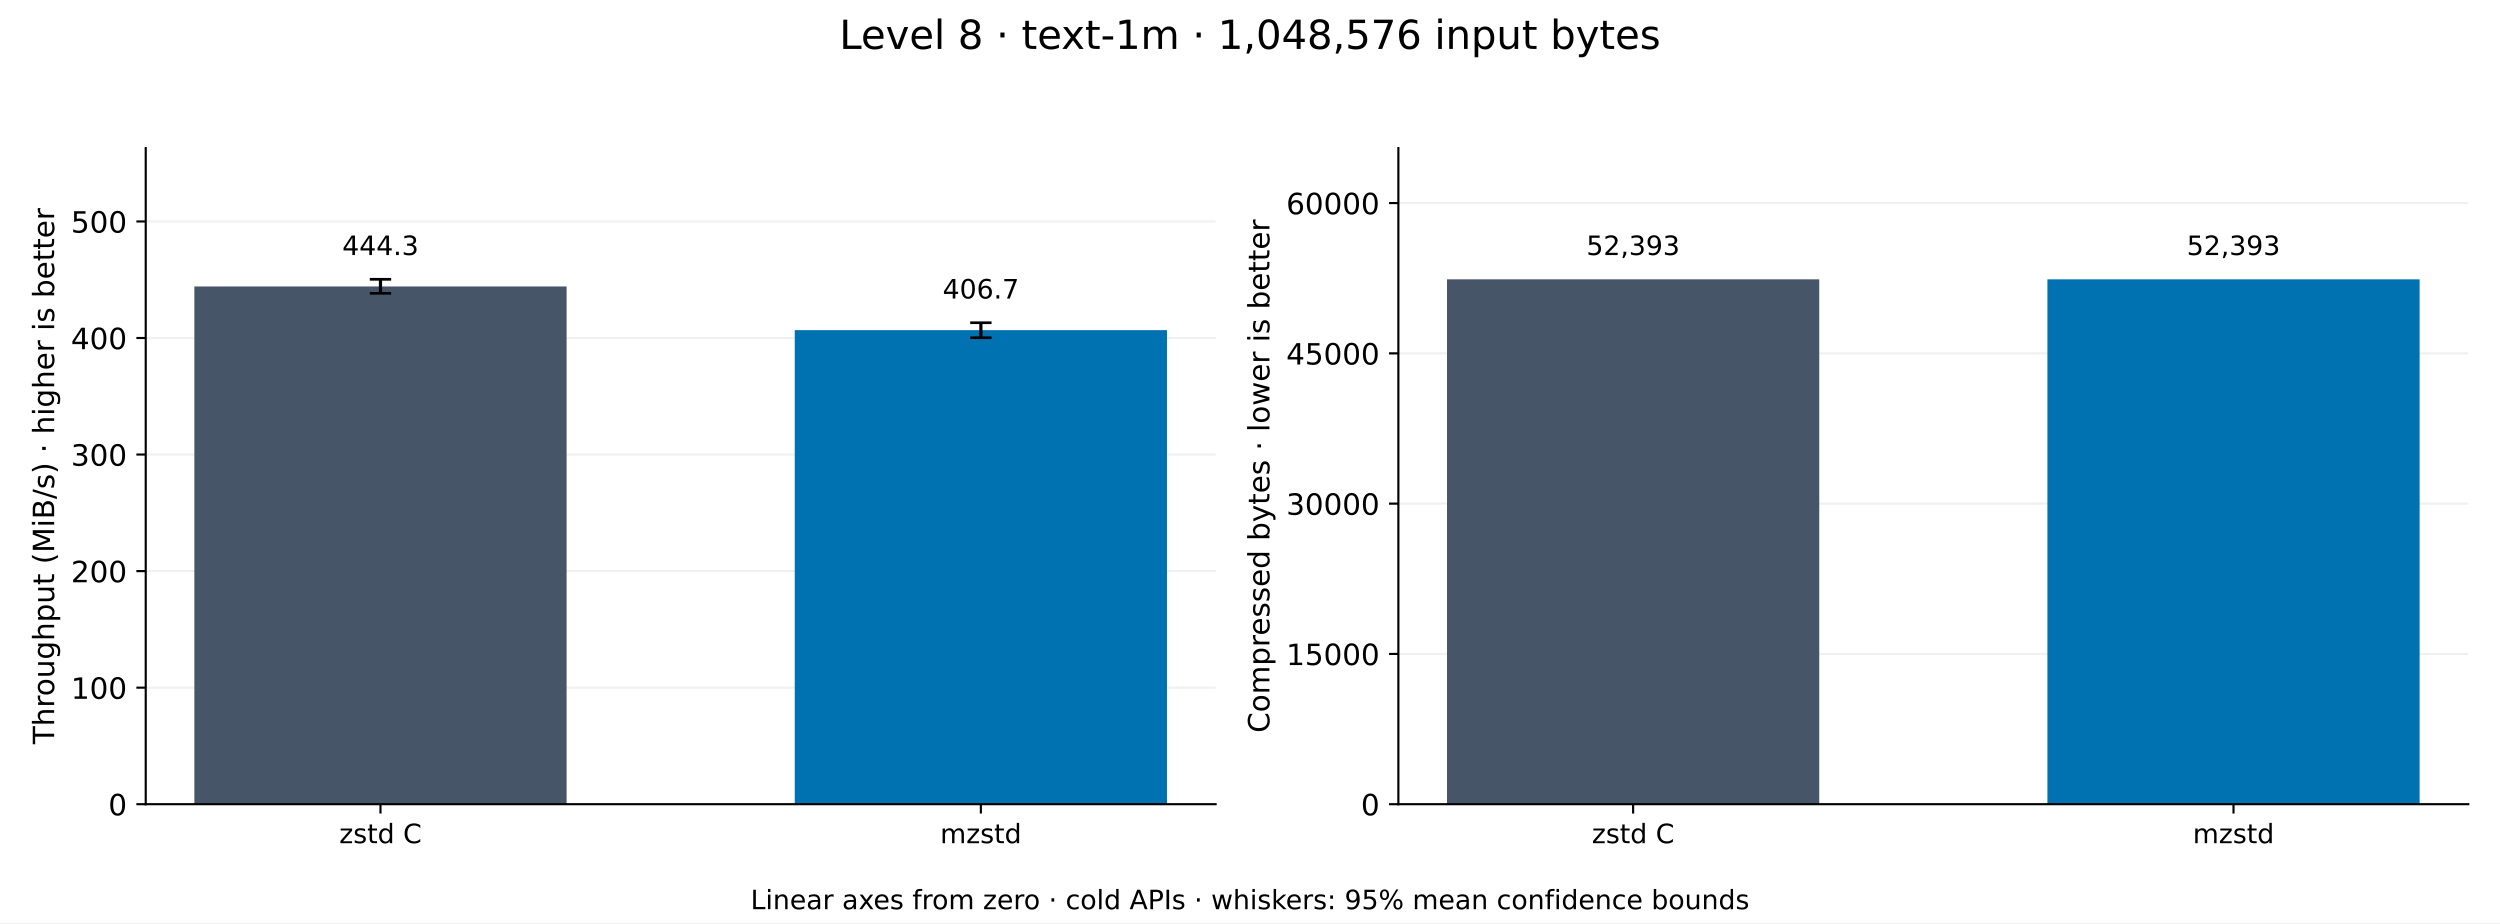
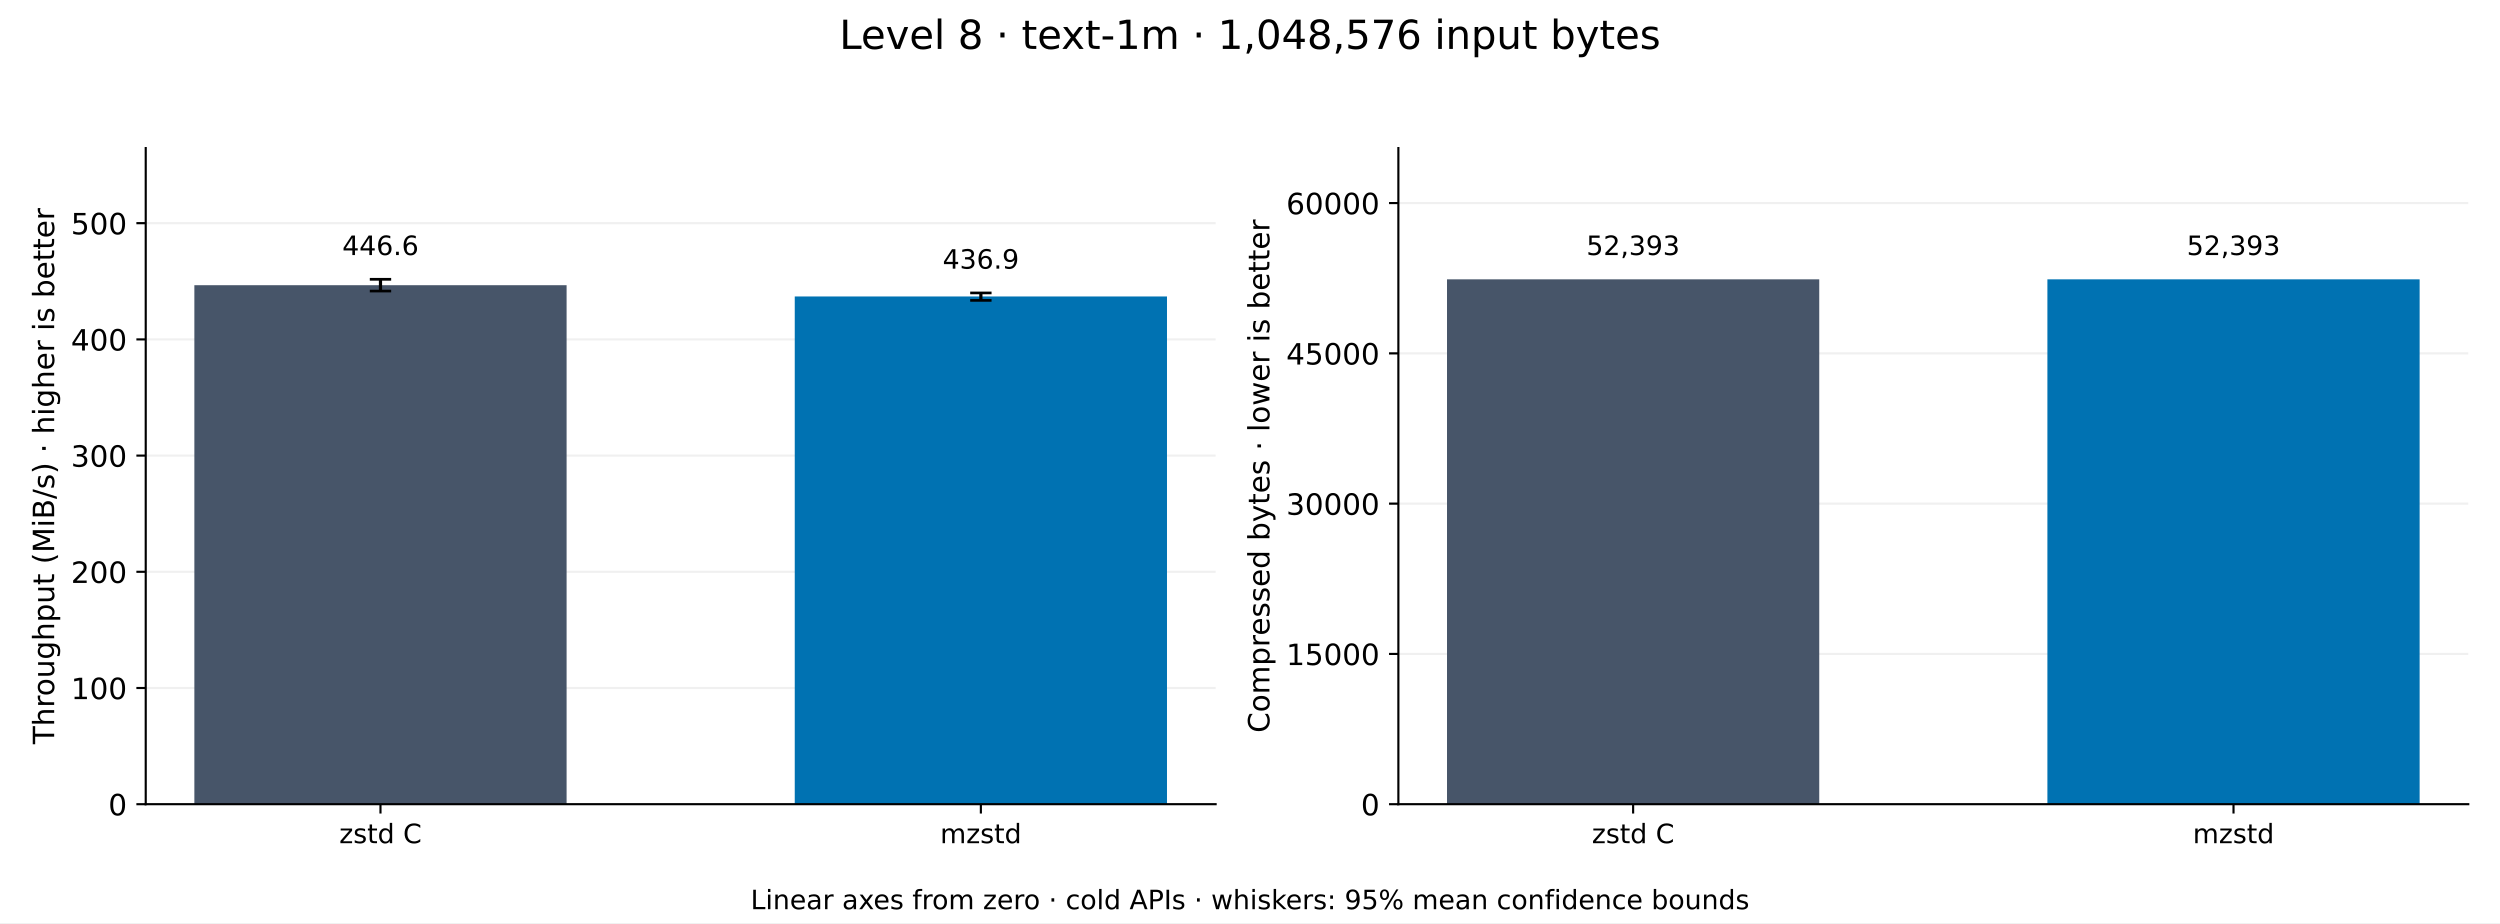
<svg xmlns="http://www.w3.org/2000/svg" xmlns:xlink="http://www.w3.org/1999/xlink" width="936pt" height="345.6pt" viewBox="0 0 936 345.6" version="1.1">
  <defs>
    <style type="text/css">*{stroke-linejoin: round; stroke-linecap: butt}</style>
  </defs>
  <g id="figure_1">
    <g id="patch_1">
      <path d="M 0 345.6 L 936 345.6 L 936 0 L 0 0 z " style="fill: #ffffff" />
    </g>
    <g id="axes_1">
      <g id="patch_2">
        <path d="M 54.56 301.088 L 455.13 301.088 L 455.13 55.44 L 54.56 55.44 z " style="fill: #ffffff" />
      </g>
      <g id="matplotlib.axis_1">
        <g id="xtick_1">
          <g id="line2d_1">
            <defs>
              <path id="mcbfd24ea1b" d="M 0 0 L 0 3.5 " style="stroke: #000000; stroke-width: 0.8" />
            </defs>
            <g>
              <use xlink:href="#mcbfd24ea1b" x="142.452" y="301.088" style="stroke: #000000; stroke-width: 0.8" />
            </g>
          </g>
          <g id="text_1">
            <text style="font-size: 10px; font-family: 'DejaVu Sans', 'Bitstream Vera Sans', 'Computer Modern Sans Serif', 'Lucida Grande', 'Verdana', 'Geneva', 'Lucid', 'Arial', 'Helvetica', 'Avant Garde', sans-serif; text-anchor: middle" x="142.452" y="315.686" transform="rotate(-0 142.4516 315.6864)">zstd C</text>
          </g>
        </g>
        <g id="xtick_2">
          <g id="line2d_2">
            <g>
              <use xlink:href="#mcbfd24ea1b" x="367.238" y="301.088" style="stroke: #000000; stroke-width: 0.8" />
            </g>
          </g>
          <g id="text_2">
            <text style="font-size: 10px; font-family: 'DejaVu Sans', 'Bitstream Vera Sans', 'Computer Modern Sans Serif', 'Lucida Grande', 'Verdana', 'Geneva', 'Lucid', 'Arial', 'Helvetica', 'Avant Garde', sans-serif; text-anchor: middle" x="367.238" y="315.686" transform="rotate(-0 367.2384 315.6864)">mzstd</text>
          </g>
        </g>
      </g>
      <g id="matplotlib.axis_2">
        <g id="ytick_1">
          <g id="line2d_3">
            <path d="M 54.56 301.088 L 455.13 301.088 " clip-path="url(#pa67cffac88)" style="fill: none; stroke: #b0b0b0; stroke-opacity: 0.18; stroke-width: 0.8; stroke-linecap: square" />
          </g>
          <g id="line2d_4">
            <defs>
              <path id="m862e928616" d="M 0 0 L -3.5 0 " style="stroke: #000000; stroke-width: 0.8" />
            </defs>
            <g>
              <use xlink:href="#m862e928616" x="54.56" y="301.088" style="stroke: #000000; stroke-width: 0.8" />
            </g>
          </g>
          <g id="text_3">
            <text style="font-size: 11px; font-family: 'DejaVu Sans', 'Bitstream Vera Sans', 'Computer Modern Sans Serif', 'Lucida Grande', 'Verdana', 'Geneva', 'Lucid', 'Arial', 'Helvetica', 'Avant Garde', sans-serif; text-anchor: end" x="47.56" y="305.267" transform="rotate(-0 47.56 305.2671)">0</text>
          </g>
        </g>
        <g id="ytick_2">
          <g id="line2d_5">
-             <path d="M 54.56 257.454 L 455.13 257.454 " clip-path="url(#pa67cffac88)" style="fill: none; stroke: #b0b0b0; stroke-opacity: 0.18; stroke-width: 0.8; stroke-linecap: square" />
+             <path d="M 54.56 257.581 L 455.13 257.581 " clip-path="url(#pa67cffac88)" style="fill: none; stroke: #b0b0b0; stroke-opacity: 0.18; stroke-width: 0.8; stroke-linecap: square" />
          </g>
          <g id="line2d_6">
            <g>
-               <use xlink:href="#m862e928616" x="54.56" y="257.454" style="stroke: #000000; stroke-width: 0.8" />
+               <use xlink:href="#m862e928616" x="54.56" y="257.581" style="stroke: #000000; stroke-width: 0.8" />
            </g>
          </g>
          <g id="text_4">
-             <text style="font-size: 11px; font-family: 'DejaVu Sans', 'Bitstream Vera Sans', 'Computer Modern Sans Serif', 'Lucida Grande', 'Verdana', 'Geneva', 'Lucid', 'Arial', 'Helvetica', 'Avant Garde', sans-serif; text-anchor: end" x="47.56" y="261.633" transform="rotate(-0 47.56 261.6329)">100</text>
+             <text style="font-size: 11px; font-family: 'DejaVu Sans', 'Bitstream Vera Sans', 'Computer Modern Sans Serif', 'Lucida Grande', 'Verdana', 'Geneva', 'Lucid', 'Arial', 'Helvetica', 'Avant Garde', sans-serif; text-anchor: end" x="47.56" y="261.76" transform="rotate(-0 47.56 261.7602)">100</text>
          </g>
        </g>
        <g id="ytick_3">
          <g id="line2d_7">
-             <path d="M 54.56 213.82 L 455.13 213.82 " clip-path="url(#pa67cffac88)" style="fill: none; stroke: #b0b0b0; stroke-opacity: 0.18; stroke-width: 0.8; stroke-linecap: square" />
+             <path d="M 54.56 214.074 L 455.13 214.074 " clip-path="url(#pa67cffac88)" style="fill: none; stroke: #b0b0b0; stroke-opacity: 0.18; stroke-width: 0.8; stroke-linecap: square" />
          </g>
          <g id="line2d_8">
            <g>
-               <use xlink:href="#m862e928616" x="54.56" y="213.82" style="stroke: #000000; stroke-width: 0.8" />
+               <use xlink:href="#m862e928616" x="54.56" y="214.074" style="stroke: #000000; stroke-width: 0.8" />
            </g>
          </g>
          <g id="text_5">
-             <text style="font-size: 11px; font-family: 'DejaVu Sans', 'Bitstream Vera Sans', 'Computer Modern Sans Serif', 'Lucida Grande', 'Verdana', 'Geneva', 'Lucid', 'Arial', 'Helvetica', 'Avant Garde', sans-serif; text-anchor: end" x="47.56" y="217.999" transform="rotate(-0 47.56 217.9987)">200</text>
+             <text style="font-size: 11px; font-family: 'DejaVu Sans', 'Bitstream Vera Sans', 'Computer Modern Sans Serif', 'Lucida Grande', 'Verdana', 'Geneva', 'Lucid', 'Arial', 'Helvetica', 'Avant Garde', sans-serif; text-anchor: end" x="47.56" y="218.253" transform="rotate(-0 47.56 218.2533)">200</text>
          </g>
        </g>
        <g id="ytick_4">
          <g id="line2d_9">
-             <path d="M 54.56 170.185 L 455.13 170.185 " clip-path="url(#pa67cffac88)" style="fill: none; stroke: #b0b0b0; stroke-opacity: 0.18; stroke-width: 0.8; stroke-linecap: square" />
+             <path d="M 54.56 170.567 L 455.13 170.567 " clip-path="url(#pa67cffac88)" style="fill: none; stroke: #b0b0b0; stroke-opacity: 0.18; stroke-width: 0.8; stroke-linecap: square" />
          </g>
          <g id="line2d_10">
            <g>
-               <use xlink:href="#m862e928616" x="54.56" y="170.185" style="stroke: #000000; stroke-width: 0.8" />
+               <use xlink:href="#m862e928616" x="54.56" y="170.567" style="stroke: #000000; stroke-width: 0.8" />
            </g>
          </g>
          <g id="text_6">
-             <text style="font-size: 11px; font-family: 'DejaVu Sans', 'Bitstream Vera Sans', 'Computer Modern Sans Serif', 'Lucida Grande', 'Verdana', 'Geneva', 'Lucid', 'Arial', 'Helvetica', 'Avant Garde', sans-serif; text-anchor: end" x="47.56" y="174.364" transform="rotate(-0 47.56 174.3644)">300</text>
+             <text style="font-size: 11px; font-family: 'DejaVu Sans', 'Bitstream Vera Sans', 'Computer Modern Sans Serif', 'Lucida Grande', 'Verdana', 'Geneva', 'Lucid', 'Arial', 'Helvetica', 'Avant Garde', sans-serif; text-anchor: end" x="47.56" y="174.746" transform="rotate(-0 47.56 174.7464)">300</text>
          </g>
        </g>
        <g id="ytick_5">
          <g id="line2d_11">
-             <path d="M 54.56 126.551 L 455.13 126.551 " clip-path="url(#pa67cffac88)" style="fill: none; stroke: #b0b0b0; stroke-opacity: 0.18; stroke-width: 0.8; stroke-linecap: square" />
+             <path d="M 54.56 127.06 L 455.13 127.06 " clip-path="url(#pa67cffac88)" style="fill: none; stroke: #b0b0b0; stroke-opacity: 0.18; stroke-width: 0.8; stroke-linecap: square" />
          </g>
          <g id="line2d_12">
            <g>
-               <use xlink:href="#m862e928616" x="54.56" y="126.551" style="stroke: #000000; stroke-width: 0.8" />
+               <use xlink:href="#m862e928616" x="54.56" y="127.06" style="stroke: #000000; stroke-width: 0.8" />
            </g>
          </g>
          <g id="text_7">
-             <text style="font-size: 11px; font-family: 'DejaVu Sans', 'Bitstream Vera Sans', 'Computer Modern Sans Serif', 'Lucida Grande', 'Verdana', 'Geneva', 'Lucid', 'Arial', 'Helvetica', 'Avant Garde', sans-serif; text-anchor: end" x="47.56" y="130.73" transform="rotate(-0 47.56 130.7302)">400</text>
+             <text style="font-size: 11px; font-family: 'DejaVu Sans', 'Bitstream Vera Sans', 'Computer Modern Sans Serif', 'Lucida Grande', 'Verdana', 'Geneva', 'Lucid', 'Arial', 'Helvetica', 'Avant Garde', sans-serif; text-anchor: end" x="47.56" y="131.239" transform="rotate(-0 47.56 131.2395)">400</text>
          </g>
        </g>
        <g id="ytick_6">
          <g id="line2d_13">
-             <path d="M 54.56 82.917 L 455.13 82.917 " clip-path="url(#pa67cffac88)" style="fill: none; stroke: #b0b0b0; stroke-opacity: 0.18; stroke-width: 0.8; stroke-linecap: square" />
+             <path d="M 54.56 83.553 L 455.13 83.553 " clip-path="url(#pa67cffac88)" style="fill: none; stroke: #b0b0b0; stroke-opacity: 0.18; stroke-width: 0.8; stroke-linecap: square" />
          </g>
          <g id="line2d_14">
            <g>
-               <use xlink:href="#m862e928616" x="54.56" y="82.917" style="stroke: #000000; stroke-width: 0.8" />
+               <use xlink:href="#m862e928616" x="54.56" y="83.553" style="stroke: #000000; stroke-width: 0.8" />
            </g>
          </g>
          <g id="text_8">
-             <text style="font-size: 11px; font-family: 'DejaVu Sans', 'Bitstream Vera Sans', 'Computer Modern Sans Serif', 'Lucida Grande', 'Verdana', 'Geneva', 'Lucid', 'Arial', 'Helvetica', 'Avant Garde', sans-serif; text-anchor: end" x="47.56" y="87.096" transform="rotate(-0 47.56 87.09598)">500</text>
+             <text style="font-size: 11px; font-family: 'DejaVu Sans', 'Bitstream Vera Sans', 'Computer Modern Sans Serif', 'Lucida Grande', 'Verdana', 'Geneva', 'Lucid', 'Arial', 'Helvetica', 'Avant Garde', sans-serif; text-anchor: end" x="47.56" y="87.733" transform="rotate(-0 47.56 87.73254)">500</text>
          </g>
        </g>
        <g id="text_9">
          <text style="font-size: 11px; font-family: 'DejaVu Sans', 'Bitstream Vera Sans', 'Computer Modern Sans Serif', 'Lucida Grande', 'Verdana', 'Geneva', 'Lucid', 'Arial', 'Helvetica', 'Avant Garde', sans-serif; text-anchor: middle" x="20.276" y="178.264" transform="rotate(-90 20.27609 178.264)">Throughput (MiB/s) · higher is better</text>
        </g>
      </g>
      <g id="patch_3">
-         <path d="M 72.768 301.088 L 212.136 301.088 L 212.136 107.242 L 72.768 107.242 z " clip-path="url(#pa67cffac88)" style="fill: #475569" />
+         <path d="M 72.768 301.088 L 212.136 301.088 L 212.136 106.781 L 72.768 106.781 z " clip-path="url(#pa67cffac88)" style="fill: #475569" />
      </g>
      <g id="patch_4">
-         <path d="M 297.554 301.088 L 436.922 301.088 L 436.922 123.608 L 297.554 123.608 z " clip-path="url(#pa67cffac88)" style="fill: #0072b2" />
+         <path d="M 297.554 301.088 L 436.922 301.088 L 436.922 111.001 L 297.554 111.001 z " clip-path="url(#pa67cffac88)" style="fill: #0072b2" />
      </g>
      <g id="LineCollection_1">
-         <path d="M 142.452 109.821 L 142.452 104.57 " clip-path="url(#pa67cffac88)" style="fill: none; stroke: #000000; stroke-width: 1.2" />
-         <path d="M 367.238 126.451 L 367.238 120.837 " clip-path="url(#pa67cffac88)" style="fill: none; stroke: #000000; stroke-width: 1.2" />
+         <path d="M 142.452 108.986 L 142.452 104.57 " clip-path="url(#pa67cffac88)" style="fill: none; stroke: #000000; stroke-width: 1.2" />
+         <path d="M 367.238 112.47 L 367.238 109.68 " clip-path="url(#pa67cffac88)" style="fill: none; stroke: #000000; stroke-width: 1.2" />
      </g>
      <g id="line2d_15">
        <defs>
          <path id="mf7f69e77f0" d="M 4 0 L -4 -0 " style="stroke: #000000" />
        </defs>
        <g clip-path="url(#pa67cffac88)">
-           <use xlink:href="#mf7f69e77f0" x="142.452" y="109.821" style="fill: #1f77b4; stroke: #000000" />
-           <use xlink:href="#mf7f69e77f0" x="367.238" y="126.451" style="fill: #1f77b4; stroke: #000000" />
+           <use xlink:href="#mf7f69e77f0" x="142.452" y="108.986" style="fill: #1f77b4; stroke: #000000" />
+           <use xlink:href="#mf7f69e77f0" x="367.238" y="112.47" style="fill: #1f77b4; stroke: #000000" />
        </g>
      </g>
      <g id="line2d_16">
        <g clip-path="url(#pa67cffac88)">
          <use xlink:href="#mf7f69e77f0" x="142.452" y="104.57" style="fill: #1f77b4; stroke: #000000" />
-           <use xlink:href="#mf7f69e77f0" x="367.238" y="120.837" style="fill: #1f77b4; stroke: #000000" />
+           <use xlink:href="#mf7f69e77f0" x="367.238" y="109.68" style="fill: #1f77b4; stroke: #000000" />
        </g>
      </g>
      <g id="patch_5">
        <path d="M 54.56 301.088 L 54.56 55.44 " style="fill: none; stroke: #000000; stroke-width: 0.8; stroke-linejoin: miter; stroke-linecap: square" />
      </g>
      <g id="patch_6">
        <path d="M 54.56 301.088 L 455.13 301.088 " style="fill: none; stroke: #000000; stroke-width: 0.8; stroke-linejoin: miter; stroke-linecap: square" />
      </g>
      <g id="text_10">
        <g id="patch_7">
          <path d="M 127.138 98.57 L 157.766 98.57 L 157.766 86.891 L 127.138 86.891 z " style="fill: #ffffff; opacity: 0.9" />
        </g>
-         <text style="font-size: 10px; font-family: 'DejaVu Sans', 'Bitstream Vera Sans', 'Computer Modern Sans Serif', 'Lucida Grande', 'Verdana', 'Geneva', 'Lucid', 'Arial', 'Helvetica', 'Avant Garde', sans-serif; text-anchor: middle" x="142.452" y="95.49" transform="rotate(-0 142.4516 95.48991)">444.3</text>
+         <text style="font-size: 10px; font-family: 'DejaVu Sans', 'Bitstream Vera Sans', 'Computer Modern Sans Serif', 'Lucida Grande', 'Verdana', 'Geneva', 'Lucid', 'Arial', 'Helvetica', 'Avant Garde', sans-serif; text-anchor: middle" x="142.452" y="95.49" transform="rotate(-0 142.4516 95.48991)">446.6</text>
      </g>
      <g id="text_11">
        <g id="patch_8">
-           <path d="M 351.924 114.837 L 382.552 114.837 L 382.552 103.159 L 351.924 103.159 z " style="fill: #ffffff; opacity: 0.9" />
-         </g>
-         <text style="font-size: 10px; font-family: 'DejaVu Sans', 'Bitstream Vera Sans', 'Computer Modern Sans Serif', 'Lucida Grande', 'Verdana', 'Geneva', 'Lucid', 'Arial', 'Helvetica', 'Avant Garde', sans-serif; text-anchor: middle" x="367.238" y="111.758" transform="rotate(-0 367.2384 111.7577)">406.7</text>
+           <path d="M 351.924 103.68 L 382.552 103.68 L 382.552 92.002 L 351.924 92.002 z " style="fill: #ffffff; opacity: 0.9" />
+         </g>
+         <text style="font-size: 10px; font-family: 'DejaVu Sans', 'Bitstream Vera Sans', 'Computer Modern Sans Serif', 'Lucida Grande', 'Verdana', 'Geneva', 'Lucid', 'Arial', 'Helvetica', 'Avant Garde', sans-serif; text-anchor: middle" x="367.238" y="100.6" transform="rotate(-0 367.2384 100.6003)">436.9</text>
      </g>
    </g>
    <g id="axes_2">
      <g id="patch_9">
        <path d="M 523.55 301.088 L 924.12 301.088 L 924.12 55.44 L 523.55 55.44 z " style="fill: #ffffff" />
      </g>
      <g id="matplotlib.axis_3">
        <g id="xtick_3">
          <g id="line2d_17">
            <g>
              <use xlink:href="#mcbfd24ea1b" x="611.442" y="301.088" style="stroke: #000000; stroke-width: 0.8" />
            </g>
          </g>
          <g id="text_12">
            <text style="font-size: 10px; font-family: 'DejaVu Sans', 'Bitstream Vera Sans', 'Computer Modern Sans Serif', 'Lucida Grande', 'Verdana', 'Geneva', 'Lucid', 'Arial', 'Helvetica', 'Avant Garde', sans-serif; text-anchor: middle" x="611.442" y="315.686" transform="rotate(-0 611.4416 315.6864)">zstd C</text>
          </g>
        </g>
        <g id="xtick_4">
          <g id="line2d_18">
            <g>
              <use xlink:href="#mcbfd24ea1b" x="836.228" y="301.088" style="stroke: #000000; stroke-width: 0.8" />
            </g>
          </g>
          <g id="text_13">
            <text style="font-size: 10px; font-family: 'DejaVu Sans', 'Bitstream Vera Sans', 'Computer Modern Sans Serif', 'Lucida Grande', 'Verdana', 'Geneva', 'Lucid', 'Arial', 'Helvetica', 'Avant Garde', sans-serif; text-anchor: middle" x="836.228" y="315.686" transform="rotate(-0 836.2284 315.6864)">mzstd</text>
          </g>
        </g>
      </g>
      <g id="matplotlib.axis_4">
        <g id="ytick_7">
          <g id="line2d_19">
            <path d="M 523.55 301.088 L 924.12 301.088 " clip-path="url(#pa73c3ccd9b)" style="fill: none; stroke: #b0b0b0; stroke-opacity: 0.18; stroke-width: 0.8; stroke-linecap: square" />
          </g>
          <g id="line2d_20">
            <g>
              <use xlink:href="#m862e928616" x="523.55" y="301.088" style="stroke: #000000; stroke-width: 0.8" />
            </g>
          </g>
          <g id="text_14">
            <text style="font-size: 11px; font-family: 'DejaVu Sans', 'Bitstream Vera Sans', 'Computer Modern Sans Serif', 'Lucida Grande', 'Verdana', 'Geneva', 'Lucid', 'Arial', 'Helvetica', 'Avant Garde', sans-serif; text-anchor: end" x="516.55" y="305.267" transform="rotate(-0 516.55 305.2671)">0</text>
          </g>
        </g>
        <g id="ytick_8">
          <g id="line2d_21">
            <path d="M 523.55 244.825 L 924.12 244.825 " clip-path="url(#pa73c3ccd9b)" style="fill: none; stroke: #b0b0b0; stroke-opacity: 0.18; stroke-width: 0.8; stroke-linecap: square" />
          </g>
          <g id="line2d_22">
            <g>
              <use xlink:href="#m862e928616" x="523.55" y="244.825" style="stroke: #000000; stroke-width: 0.8" />
            </g>
          </g>
          <g id="text_15">
            <text style="font-size: 11px; font-family: 'DejaVu Sans', 'Bitstream Vera Sans', 'Computer Modern Sans Serif', 'Lucida Grande', 'Verdana', 'Geneva', 'Lucid', 'Arial', 'Helvetica', 'Avant Garde', sans-serif; text-anchor: end" x="516.55" y="249.004" transform="rotate(-0 516.55 249.0044)">15000</text>
          </g>
        </g>
        <g id="ytick_9">
          <g id="line2d_23">
            <path d="M 523.55 188.562 L 924.12 188.562 " clip-path="url(#pa73c3ccd9b)" style="fill: none; stroke: #b0b0b0; stroke-opacity: 0.18; stroke-width: 0.8; stroke-linecap: square" />
          </g>
          <g id="line2d_24">
            <g>
              <use xlink:href="#m862e928616" x="523.55" y="188.562" style="stroke: #000000; stroke-width: 0.8" />
            </g>
          </g>
          <g id="text_16">
            <text style="font-size: 11px; font-family: 'DejaVu Sans', 'Bitstream Vera Sans', 'Computer Modern Sans Serif', 'Lucida Grande', 'Verdana', 'Geneva', 'Lucid', 'Arial', 'Helvetica', 'Avant Garde', sans-serif; text-anchor: end" x="516.55" y="192.742" transform="rotate(-0 516.55 192.7416)">30000</text>
          </g>
        </g>
        <g id="ytick_10">
          <g id="line2d_25">
            <path d="M 523.55 132.3 L 924.12 132.3 " clip-path="url(#pa73c3ccd9b)" style="fill: none; stroke: #b0b0b0; stroke-opacity: 0.18; stroke-width: 0.8; stroke-linecap: square" />
          </g>
          <g id="line2d_26">
            <g>
              <use xlink:href="#m862e928616" x="523.55" y="132.3" style="stroke: #000000; stroke-width: 0.8" />
            </g>
          </g>
          <g id="text_17">
            <text style="font-size: 11px; font-family: 'DejaVu Sans', 'Bitstream Vera Sans', 'Computer Modern Sans Serif', 'Lucida Grande', 'Verdana', 'Geneva', 'Lucid', 'Arial', 'Helvetica', 'Avant Garde', sans-serif; text-anchor: end" x="516.55" y="136.479" transform="rotate(-0 516.55 136.4788)">45000</text>
          </g>
        </g>
        <g id="ytick_11">
          <g id="line2d_27">
            <path d="M 523.55 76.037 L 924.12 76.037 " clip-path="url(#pa73c3ccd9b)" style="fill: none; stroke: #b0b0b0; stroke-opacity: 0.18; stroke-width: 0.8; stroke-linecap: square" />
          </g>
          <g id="line2d_28">
            <g>
              <use xlink:href="#m862e928616" x="523.55" y="76.037" style="stroke: #000000; stroke-width: 0.8" />
            </g>
          </g>
          <g id="text_18">
            <text style="font-size: 11px; font-family: 'DejaVu Sans', 'Bitstream Vera Sans', 'Computer Modern Sans Serif', 'Lucida Grande', 'Verdana', 'Geneva', 'Lucid', 'Arial', 'Helvetica', 'Avant Garde', sans-serif; text-anchor: end" x="516.55" y="80.216" transform="rotate(-0 516.55 80.21601)">60000</text>
          </g>
        </g>
        <g id="text_19">
          <text style="font-size: 11px; font-family: 'DejaVu Sans', 'Bitstream Vera Sans', 'Computer Modern Sans Serif', 'Lucida Grande', 'Verdana', 'Geneva', 'Lucid', 'Arial', 'Helvetica', 'Avant Garde', sans-serif; text-anchor: middle" x="475.269" y="178.264" transform="rotate(-90 475.2686 178.264)">Compressed bytes · lower is better</text>
        </g>
      </g>
      <g id="patch_10">
        <path d="M 541.758 301.088 L 681.126 301.088 L 681.126 104.57 L 541.758 104.57 z " clip-path="url(#pa73c3ccd9b)" style="fill: #475569" />
      </g>
      <g id="patch_11">
        <path d="M 766.544 301.088 L 905.912 301.088 L 905.912 104.57 L 766.544 104.57 z " clip-path="url(#pa73c3ccd9b)" style="fill: #0072b2" />
      </g>
      <g id="patch_12">
        <path d="M 523.55 301.088 L 523.55 55.44 " style="fill: none; stroke: #000000; stroke-width: 0.8; stroke-linejoin: miter; stroke-linecap: square" />
      </g>
      <g id="patch_13">
        <path d="M 523.55 301.088 L 924.12 301.088 " style="fill: none; stroke: #000000; stroke-width: 0.8; stroke-linejoin: miter; stroke-linecap: square" />
      </g>
      <g id="text_20">
        <g id="patch_14">
          <path d="M 592.946 98.57 L 629.937 98.57 L 629.937 86.891 L 592.946 86.891 z " style="fill: #ffffff; opacity: 0.9" />
        </g>
        <text style="font-size: 10px; font-family: 'DejaVu Sans', 'Bitstream Vera Sans', 'Computer Modern Sans Serif', 'Lucida Grande', 'Verdana', 'Geneva', 'Lucid', 'Arial', 'Helvetica', 'Avant Garde', sans-serif; text-anchor: middle" x="611.442" y="95.49" transform="rotate(-0 611.4416 95.48991)">52,393</text>
      </g>
      <g id="text_21">
        <g id="patch_15">
          <path d="M 817.733 98.57 L 854.724 98.57 L 854.724 86.891 L 817.733 86.891 z " style="fill: #ffffff; opacity: 0.9" />
        </g>
        <text style="font-size: 10px; font-family: 'DejaVu Sans', 'Bitstream Vera Sans', 'Computer Modern Sans Serif', 'Lucida Grande', 'Verdana', 'Geneva', 'Lucid', 'Arial', 'Helvetica', 'Avant Garde', sans-serif; text-anchor: middle" x="836.228" y="95.49" transform="rotate(-0 836.2284 95.48991)">52,393</text>
      </g>
    </g>
    <g id="text_22">
      <text style="font-size: 15px; font-family: 'DejaVu Sans', 'Bitstream Vera Sans', 'Computer Modern Sans Serif', 'Lucida Grande', 'Verdana', 'Geneva', 'Lucid', 'Arial', 'Helvetica', 'Avant Garde', sans-serif; text-anchor: middle" x="468" y="18.31" transform="rotate(-0 468 18.30966)">Level 8 · text-1m · 1,048,576 input bytes</text>
    </g>
    <g id="text_23">
      <text style="font-size: 10px; font-family: 'DejaVu Sans', 'Bitstream Vera Sans', 'Computer Modern Sans Serif', 'Lucida Grande', 'Verdana', 'Geneva', 'Lucid', 'Arial', 'Helvetica', 'Avant Garde', sans-serif; text-anchor: middle" x="468" y="340.416" transform="rotate(-0 468 340.416)">Linear axes from zero · cold APIs · whiskers: 95% mean confidence bounds</text>
    </g>
  </g>
  <defs>
    <clipPath id="pa67cffac88">
      <rect x="54.56" y="55.44" width="400.57" height="245.648" />
    </clipPath>
    <clipPath id="pa73c3ccd9b">
      <rect x="523.55" y="55.44" width="400.57" height="245.648" />
    </clipPath>
  </defs>
</svg>
